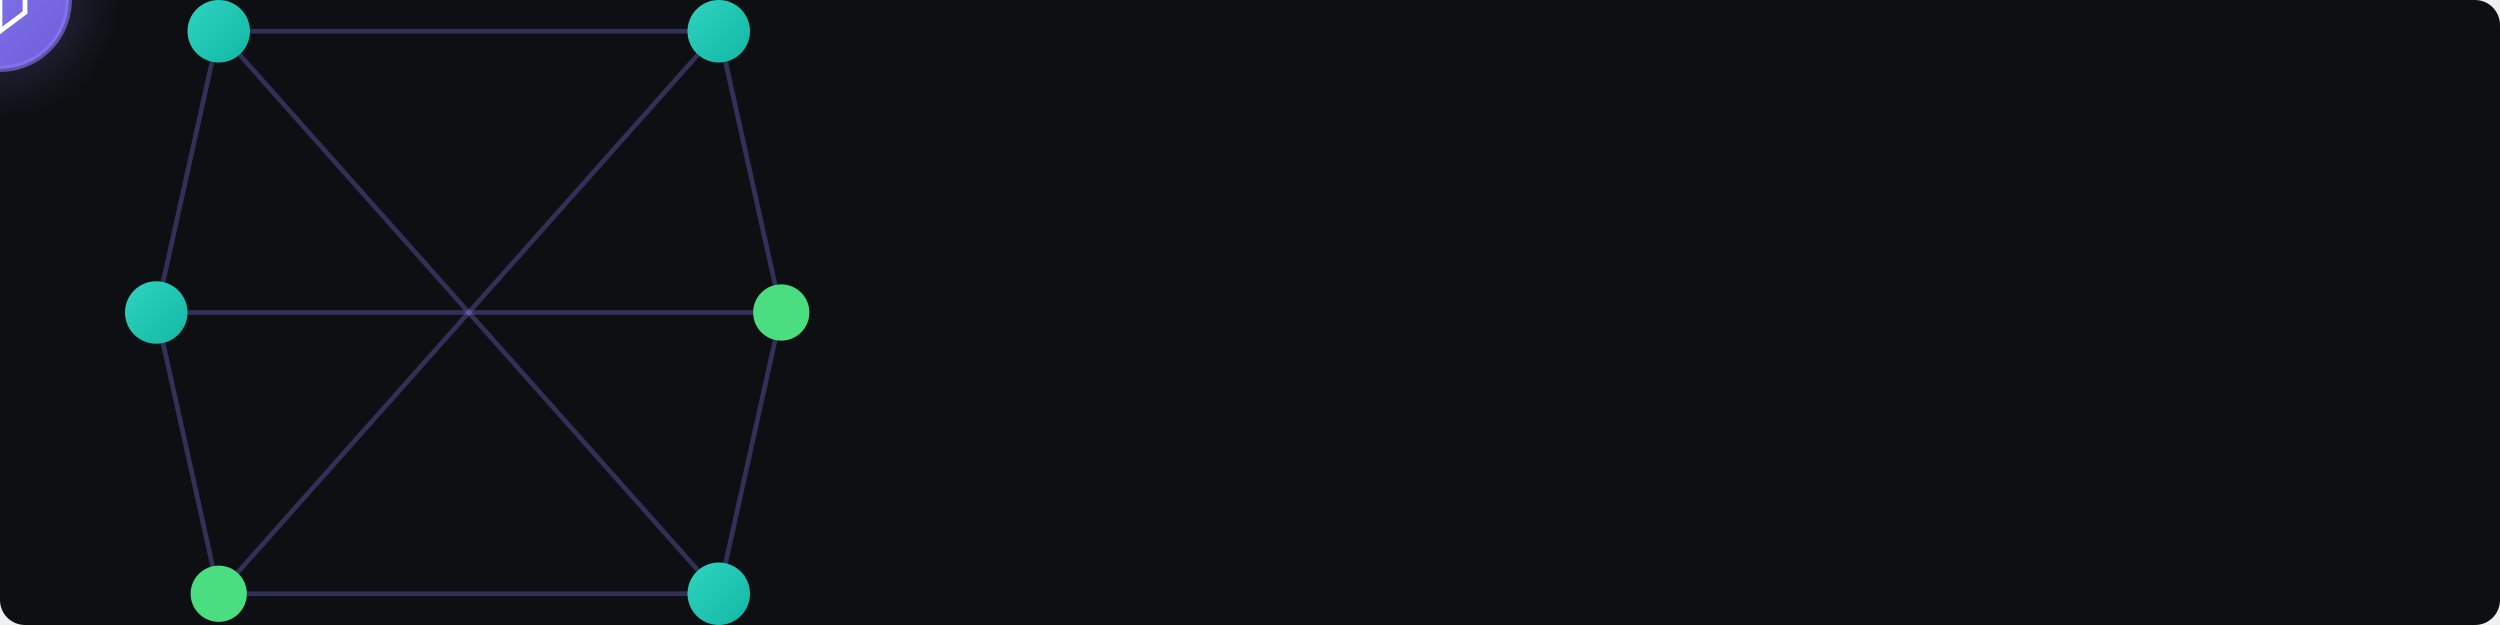
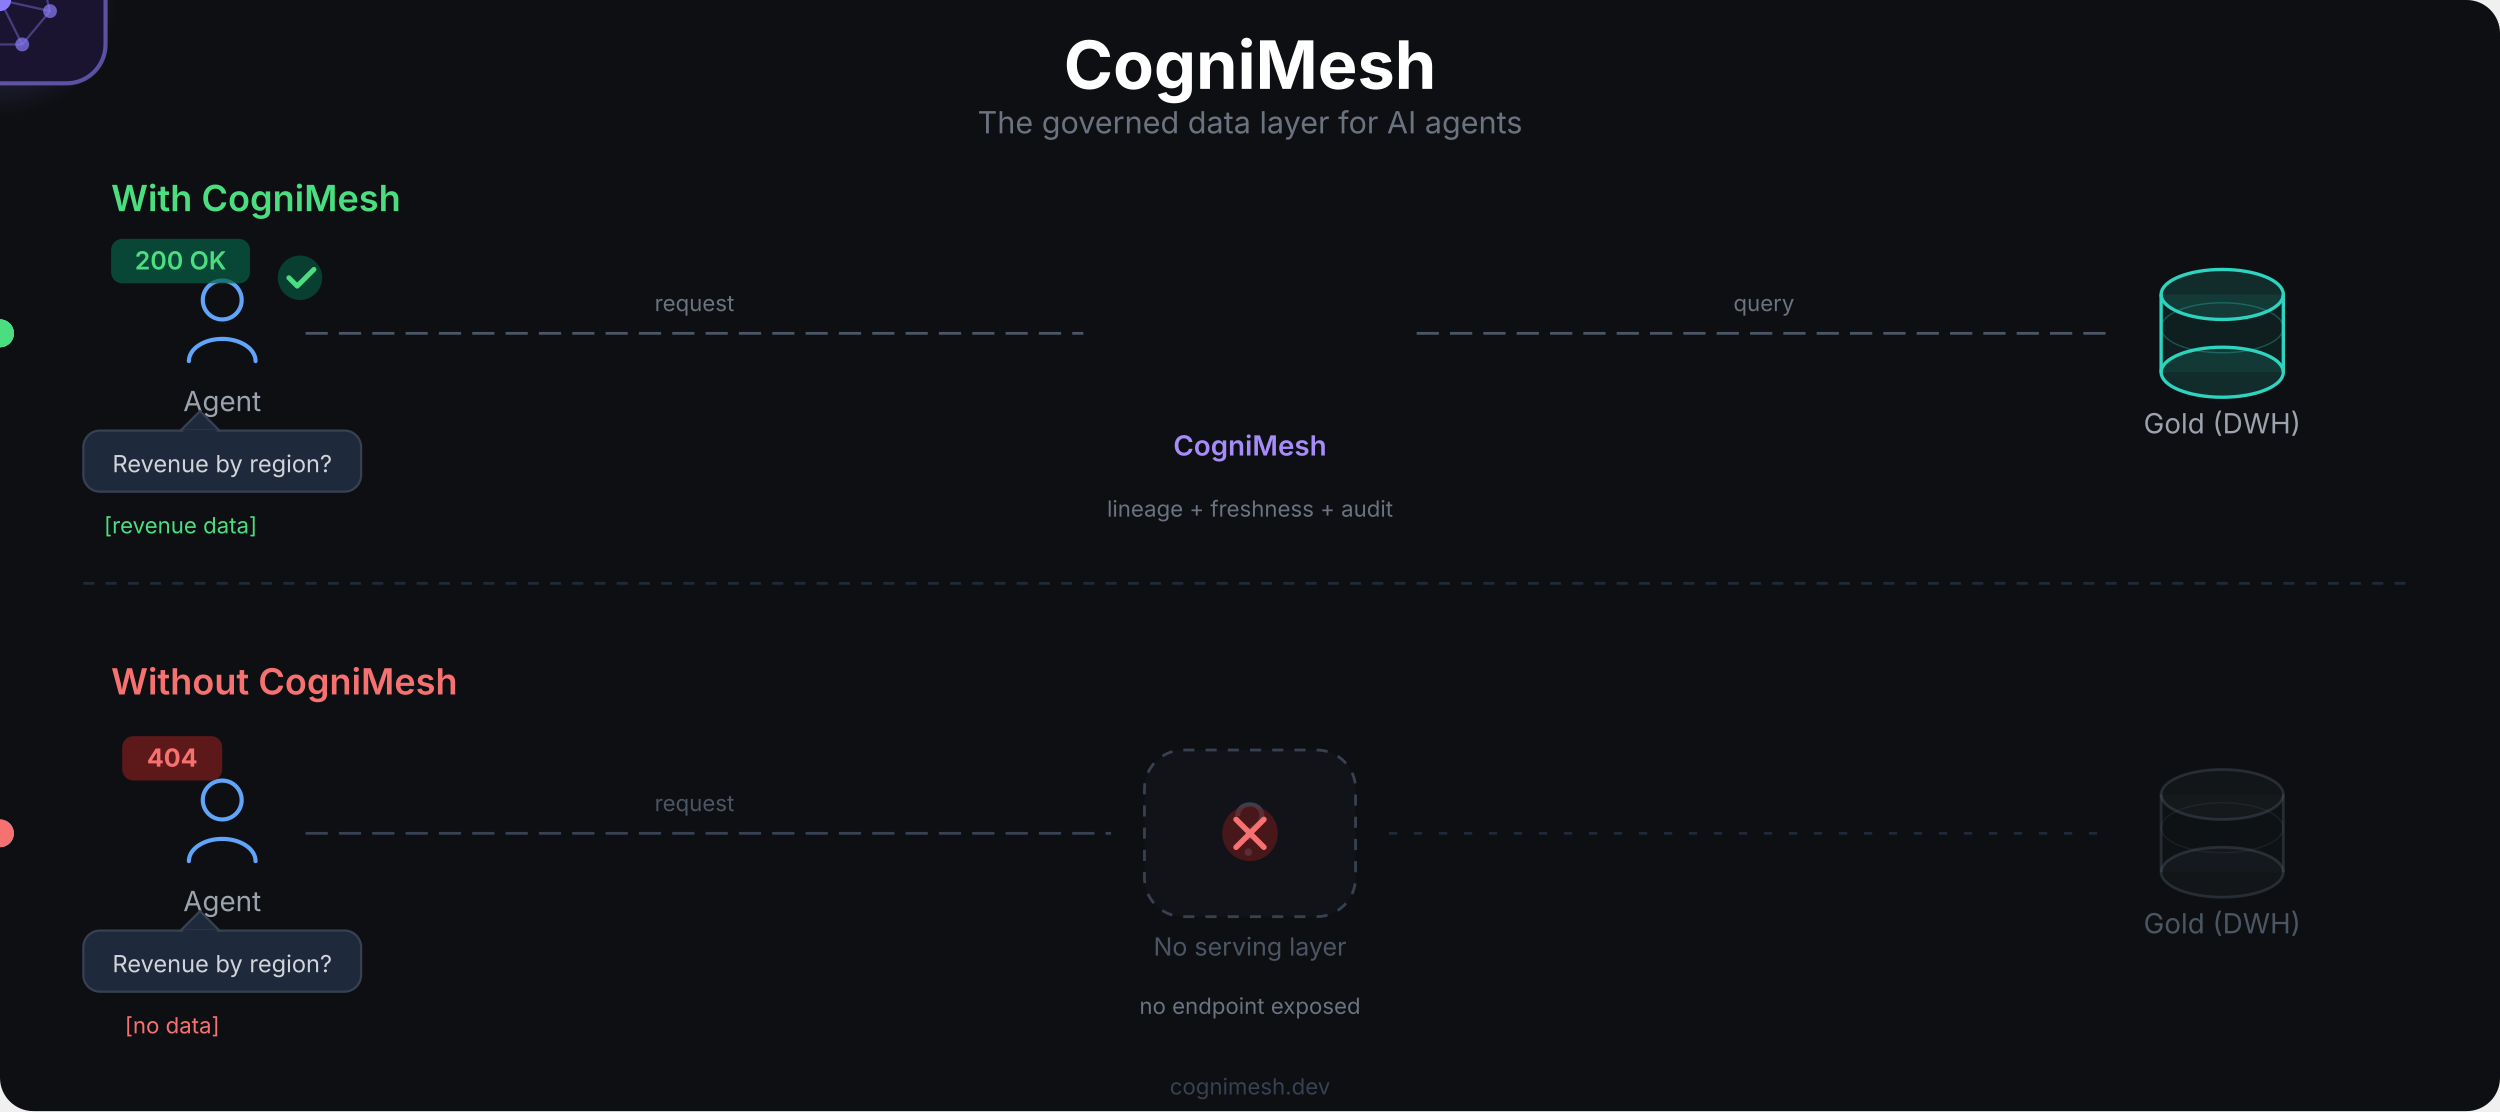
- <svg xmlns="http://www.w3.org/2000/svg" viewBox="0 0 800 200" width="800" height="200">
+ <svg xmlns="http://www.w3.org/2000/svg" viewBox="0 0 900 400" width="900" height="400">
  <defs>
    <linearGradient id="gw" x1="0%" y1="0%" x2="100%" y2="100%">
      <stop offset="0%" stop-color="#8b7cf8" />
      <stop offset="100%" stop-color="#6d5fd6" />
    </linearGradient>
    <linearGradient id="gt" x1="0%" y1="0%" x2="100%" y2="100%">
      <stop offset="0%" stop-color="#2dd4bf" />
      <stop offset="100%" stop-color="#14b8a6" />
    </linearGradient>
-     <radialGradient id="glow" cx="50%" cy="50%" r="50%">
-       <stop offset="0%" stop-color="#8b7cf8" stop-opacity="0.3" />
+     <radialGradient id="glowPurple" cx="50%" cy="50%" r="50%">
+       <stop offset="0%" stop-color="#8b7cf8" stop-opacity="0.4" />
      <stop offset="100%" stop-color="#8b7cf8" stop-opacity="0" />
    </radialGradient>
    <style>
-       /* Center node pulse */
-       @keyframes centerPulse {
-         0% { transform: translate(150px, 100px) scale(1); }
-         50% { transform: translate(150px, 100px) scale(1.08); }
-         100% { transform: translate(150px, 100px) scale(1); }
-       }
-       .center-node {
+       /* ============================================
+          TOP ROW — "With CogniMesh" animations
+          ============================================ */
+ 
+       /* Request dot: Agent (80) → CogniMesh (450) → DB (800)
+          Then response dot: DB (800) → CogniMesh (450) → Agent (80)
+          6s total cycle */
+ 
+       /* Phase 1: Blue request dot travels Agent → CogniMesh (0-1s) */
+       @keyframes topRequestOut {
+         0%   { transform: translateX(80px); opacity: 0; }
+         3%   { opacity: 1; }
+         50%  { transform: translateX(450px); opacity: 1; }
+         51%  { opacity: 0; }
+         100% { opacity: 0; transform: translateX(450px); }
+       }
+       .top-req-dot-1 {
+         animation: topRequestOut 2s ease-in-out infinite;
+         animation-delay: 0s;
+       }
+ 
+       /* Phase 2: Teal dot travels CogniMesh → DB (1-2s) */
+       @keyframes topRequestThrough {
+         0%   { transform: translateX(450px); opacity: 0; }
+         3%   { opacity: 1; }
+         50%  { transform: translateX(800px); opacity: 1; }
+         51%  { opacity: 0; }
+         100% { opacity: 0; transform: translateX(800px); }
+       }
+       .top-req-dot-2 {
+         animation: topRequestThrough 2s ease-in-out infinite;
+         animation-delay: 1s;
+       }
+ 
+       /* Phase 3: Green response dot travels DB → CogniMesh (2-3s) */
+       @keyframes topResponseBack1 {
+         0%   { transform: translateX(800px); opacity: 0; }
+         3%   { opacity: 1; }
+         50%  { transform: translateX(450px); opacity: 1; }
+         51%  { opacity: 0; }
+         100% { opacity: 0; transform: translateX(450px); }
+       }
+       .top-resp-dot-1 {
+         animation: topResponseBack1 2s ease-in-out infinite;
+         animation-delay: 2s;
+       }
+ 
+       /* Phase 4: Green response dot travels CogniMesh → Agent (3-4s) */
+       @keyframes topResponseBack2 {
+         0%   { transform: translateX(450px); opacity: 0; }
+         3%   { opacity: 1; }
+         50%  { transform: translateX(80px); opacity: 1; }
+         51%  { opacity: 0; }
+         100% { opacity: 0; transform: translateX(80px); }
+       }
+       .top-resp-dot-2 {
+         animation: topResponseBack2 2s ease-in-out infinite;
+         animation-delay: 3s;
+       }
+ 
+       /* Success label "200 OK" fade in at 3-4s, hold, fade out */
+       @keyframes topSuccessLabel {
+         0%   { opacity: 0; }
+         50%  { opacity: 0; }
+         58%  { opacity: 1; }
+         83%  { opacity: 1; }
+         100% { opacity: 0; }
+       }
+       .top-success-label {
+         animation: topSuccessLabel 6s ease-in-out infinite;
+       }
+ 
+       /* Lineage label fade in at 3-4s */
+       @keyframes topLineageLabel {
+         0%   { opacity: 0; }
+         50%  { opacity: 0; }
+         58%  { opacity: 0.7; }
+         83%  { opacity: 0.7; }
+         100% { opacity: 0; }
+       }
+       .top-lineage-label {
+         animation: topLineageLabel 6s ease-in-out infinite;
+       }
+ 
+       /* CogniMesh hub pulse when request passes through (1-2s) */
+       @keyframes hubPulse {
+         0%   { transform: translate(450px, 120px) scale(1); }
+         12%  { transform: translate(450px, 120px) scale(1); }
+         20%  { transform: translate(450px, 120px) scale(1.08); }
+         30%  { transform: translate(450px, 120px) scale(1); }
+         45%  { transform: translate(450px, 120px) scale(1.06); }
+         55%  { transform: translate(450px, 120px) scale(1); }
+         100% { transform: translate(450px, 120px) scale(1); }
+       }
+       .hub-group {
        transform-origin: 0 0;
-         animation: centerPulse 2s ease-in-out infinite;
-       }
- 
-       /* Center glow pulse */
-       @keyframes glowPulse {
-         0% { opacity: 0.4; transform: translate(150px, 100px) scale(1); }
-         50% { opacity: 0.7; transform: translate(150px, 100px) scale(1.15); }
-         100% { opacity: 0.4; transform: translate(150px, 100px) scale(1); }
-       }
-       .center-glow {
-         transform-origin: 0 0;
-         animation: glowPulse 2s ease-in-out infinite;
-       }
- 
-       /* Data pulse dot animations — outer nodes to center (150,100) */
- 
-       /* Node 1: top-left (70, 10) → center */
-       @keyframes dot1 {
-         0% { transform: translate(70px, 10px); opacity: 0; }
-         8% { opacity: 1; }
-         85% { opacity: 1; }
-         100% { transform: translate(150px, 100px); opacity: 0; }
-       }
- 
-       /* Node 2: top-right (230, 10) → center */
-       @keyframes dot2 {
-         0% { transform: translate(230px, 10px); opacity: 0; }
-         8% { opacity: 1; }
-         85% { opacity: 1; }
-         100% { transform: translate(150px, 100px); opacity: 0; }
-       }
- 
-       /* Node 3: right (250, 100) → center */
-       @keyframes dot3 {
-         0% { transform: translate(250px, 100px); opacity: 0; }
-         8% { opacity: 1; }
-         85% { opacity: 1; }
-         100% { transform: translate(150px, 100px); opacity: 0; }
-       }
- 
-       /* Node 4: bottom-right (230, 190) → center */
-       @keyframes dot4 {
-         0% { transform: translate(230px, 190px); opacity: 0; }
-         8% { opacity: 1; }
-         85% { opacity: 1; }
-         100% { transform: translate(150px, 100px); opacity: 0; }
-       }
- 
-       /* Node 5: bottom-left (70, 190) → center */
-       @keyframes dot5 {
-         0% { transform: translate(70px, 190px); opacity: 0; }
-         8% { opacity: 1; }
-         85% { opacity: 1; }
-         100% { transform: translate(150px, 100px); opacity: 0; }
-       }
- 
-       /* Node 6: left (50, 100) → center */
-       @keyframes dot6 {
-         0% { transform: translate(50px, 100px); opacity: 0; }
-         8% { opacity: 1; }
-         85% { opacity: 1; }
-         100% { transform: translate(150px, 100px); opacity: 0; }
-       }
- 
-       .dot1 { animation: dot1 3s ease-in-out infinite; animation-delay: 0s; }
-       .dot2 { animation: dot2 3s ease-in-out infinite; animation-delay: 0.7s; }
-       .dot3 { animation: dot3 3s ease-in-out infinite; animation-delay: 1.4s; }
-       .dot4 { animation: dot4 3s ease-in-out infinite; animation-delay: 2.1s; }
-       .dot5 { animation: dot5 3s ease-in-out infinite; animation-delay: 0.5s; }
-       .dot6 { animation: dot6 3s ease-in-out infinite; animation-delay: 1.8s; }
- 
-       /* Text fade-in */
-       @keyframes fadeIn {
-         0% { opacity: 0; }
-         100% { opacity: 1; }
-       }
-       .text-group {
-         animation: fadeIn 1.5s ease-out forwards;
+         animation: hubPulse 6s ease-in-out infinite;
+       }
+ 
+       /* Hub glow pulse */
+       @keyframes hubGlowPulse {
+         0%   { opacity: 0.3; }
+         15%  { opacity: 0.3; }
+         22%  { opacity: 0.8; }
+         35%  { opacity: 0.3; }
+         100% { opacity: 0.3; }
+       }
+       .hub-glow {
+         animation: hubGlowPulse 6s ease-in-out infinite;
+       }
+ 
+       /* Green checkmark fade */
+       @keyframes checkFade {
+         0%   { opacity: 0; }
+         55%  { opacity: 0; }
+         62%  { opacity: 1; }
+         83%  { opacity: 1; }
+         100% { opacity: 0; }
+       }
+       .top-check {
+         animation: checkFade 6s ease-in-out infinite;
+       }
+ 
+       /* ============================================
+          BOTTOM ROW — "Without CogniMesh" animations
+          ============================================ */
+ 
+       /* Request dot: Agent (80) → gap (450), turns red, bounces back */
+       @keyframes botRequestOut {
+         0%   { transform: translateX(80px); opacity: 0; }
+         3%   { opacity: 1; }
+         50%  { transform: translateX(420px); opacity: 1; }
+         51%  { opacity: 0; }
+         100% { opacity: 0; transform: translateX(420px); }
+       }
+       .bot-req-dot {
+         animation: botRequestOut 2s ease-in-out infinite;
+         animation-delay: 0.3s;
+       }
+ 
+       /* Red bounce dot: reaches gap, turns red, bounces back */
+       @keyframes botBounce {
+         0%   { transform: translateX(420px); opacity: 0; }
+         5%   { opacity: 1; }
+         15%  { transform: translateX(440px); }
+         50%  { transform: translateX(420px); opacity: 1; }
+         100% { transform: translateX(80px); opacity: 0.3; }
+       }
+       .bot-bounce-dot {
+         animation: botBounce 2.5s ease-in-out infinite;
+         animation-delay: 2.3s;
+       }
+ 
+       /* Red X at gap */
+       @keyframes redXFade {
+         0%   { opacity: 0; }
+         35%  { opacity: 0; }
+         42%  { opacity: 1; }
+         70%  { opacity: 1; }
+         85%  { opacity: 0; }
+         100% { opacity: 0; }
+       }
+       .bot-red-x {
+         animation: redXFade 6s ease-in-out infinite;
+         animation-delay: 0.3s;
+       }
+ 
+       /* "404" label fade */
+       @keyframes bot404Label {
+         0%   { opacity: 0; }
+         55%  { opacity: 0; }
+         62%  { opacity: 1; }
+         83%  { opacity: 1; }
+         100% { opacity: 0; }
+       }
+       .bot-404-label {
+         animation: bot404Label 6s ease-in-out infinite;
+         animation-delay: 0.3s;
+       }
+ 
+       /* "no endpoint" label */
+       .bot-noep-label {
+         animation: bot404Label 6s ease-in-out infinite;
+         animation-delay: 0.3s;
+       }
+ 
+       /* Agent speech bubble subtle pulse */
+       @keyframes bubblePulse {
+         0%   { opacity: 0.85; }
+         50%  { opacity: 1; }
+         100% { opacity: 0.85; }
+       }
+       .speech-bubble {
+         animation: bubblePulse 3s ease-in-out infinite;
+       }
+ 
+       /* Dashed line drawing for top row */
+       @keyframes dashFlow {
+         0%   { stroke-dashoffset: 20; }
+         100% { stroke-dashoffset: 0; }
+       }
+       .flow-line-top {
+         stroke-dasharray: 8 4;
+         animation: dashFlow 1.5s linear infinite;
+       }
+       .flow-line-bot {
+         stroke-dasharray: 8 4;
+         animation: dashFlow 2s linear infinite;
      }
    </style>
  </defs>
-   <rect width="800" height="200" fill="#0d0f12" rx="8" />
-   <g stroke="#8b7cf8" stroke-width="1.5" stroke-opacity="0.3">
-     <line x1="150" y1="100" x2="70" y2="10" />
-     <line x1="150" y1="100" x2="230" y2="10" />
-     <line x1="150" y1="100" x2="250" y2="100" />
-     <line x1="150" y1="100" x2="230" y2="190" />
-     <line x1="150" y1="100" x2="70" y2="190" />
-     <line x1="150" y1="100" x2="50" y2="100" />
-     <line x1="70" y1="10" x2="230" y2="10" />
-     <line x1="230" y1="10" x2="250" y2="100" />
-     <line x1="250" y1="100" x2="230" y2="190" />
-     <line x1="230" y1="190" x2="70" y2="190" />
-     <line x1="70" y1="190" x2="50" y2="100" />
-     <line x1="50" y1="100" x2="70" y2="10" />
-   </g>
-   <circle cx="70" cy="10" r="10" fill="url(#gt)" />
-   <circle cx="230" cy="10" r="10" fill="url(#gt)" />
-   <circle cx="250" cy="100" r="9" fill="#4ade80" />
-   <circle cx="230" cy="190" r="10" fill="url(#gt)" />
-   <circle cx="70" cy="190" r="9" fill="#4ade80" />
-   <circle cx="50" cy="100" r="10" fill="url(#gt)" />
-   <circle cx="0" cy="0" r="38" fill="url(#glow)" class="center-glow" />
-   <circle cx="0" cy="0" r="22" fill="url(#gw)" stroke="#8b7cf8" stroke-width="2" stroke-opacity="0.6" class="center-node" />
-   <g class="center-node" stroke="white" stroke-width="1.5" fill="none" stroke-linecap="round">
-     <path d="M-8 -4 L0 -10 L8 -4" />
-     <path d="M-8 4 L0 10 L8 4" />
-     <path d="M-8 -4 L-8 4" />
-     <path d="M8 -4 L8 4" />
-     <path d="M0 -10 L0 10" />
-   </g>
-   <circle cx="0" cy="0" r="3.5" fill="#2dd4bf" opacity="0" class="dot1" />
-   <circle cx="0" cy="0" r="3" fill="#4ade80" opacity="0" class="dot2" />
-   <circle cx="0" cy="0" r="3.5" fill="#fbbf24" opacity="0" class="dot3" />
-   <circle cx="0" cy="0" r="3" fill="#2dd4bf" opacity="0" class="dot4" />
-   <circle cx="0" cy="0" r="3.5" fill="#fbbf24" opacity="0" class="dot5" />
-   <circle cx="0" cy="0" r="3" fill="#4ade80" opacity="0" class="dot6" />
-   <g class="text-group" opacity="0">
-     <text x="320" y="92" font-family="system-ui, -apple-system, 'Segoe UI', sans-serif" font-size="42" font-weight="700" fill="white">CogniMesh</text>
-     <text x="320" y="115" font-family="system-ui, -apple-system, 'Segoe UI', sans-serif" font-size="14" fill="#9ca3af">The governed data layer for AI agents</text>
-   </g>
+   <rect width="900" height="400" fill="#0d0f12" rx="12" />
+   <text x="450" y="32" font-family="system-ui, -apple-system, sans-serif" font-size="24" font-weight="700" fill="white" text-anchor="middle">CogniMesh</text>
+   <text x="450" y="48" font-family="system-ui, -apple-system, sans-serif" font-size="11" fill="#6b7280" text-anchor="middle">The governed data layer for AI agents</text>
+   <line x1="30" y1="210" x2="870" y2="210" stroke="#1f2937" stroke-width="1" stroke-dasharray="4 4" />
+   <text x="40" y="76" font-family="system-ui, -apple-system, sans-serif" font-size="13" font-weight="600" fill="#4ade80">With CogniMesh</text>
+   <circle cx="80" cy="108" r="7" fill="none" stroke="#60a5fa" stroke-width="1.5" />
+   <path d="M68,130 a12,8 0 0,1 24,0" fill="none" stroke="#60a5fa" stroke-width="1.5" stroke-linecap="round" />
+   <text x="80" y="148" font-family="system-ui, -apple-system, sans-serif" font-size="10" fill="#9ca3af" text-anchor="middle">Agent</text>
+   <g class="speech-bubble">
+     <rect x="30" y="155" width="100" height="22" rx="6" fill="#1e293b" stroke="#374151" stroke-width="0.8" />
+     <polygon points="65,155 72,148 79,155" fill="#1e293b" stroke="#374151" stroke-width="0.8" />
+     <line x1="66" y1="155.5" x2="78" y2="155.5" stroke="#1e293b" stroke-width="1.5" />
+     <text x="80" y="170" font-family="system-ui, -apple-system, sans-serif" font-size="8.5" fill="#d1d5db" text-anchor="middle">Revenue by region?</text>
+   </g>
+   <line x1="110" y1="120" x2="390" y2="120" stroke="#4b5563" stroke-width="1" class="flow-line-top" />
+   <line x1="510" y1="120" x2="760" y2="120" stroke="#4b5563" stroke-width="1" class="flow-line-top" />
+   <text x="250" y="112" font-family="system-ui, -apple-system, sans-serif" font-size="8" fill="#6b7280" text-anchor="middle">request</text>
+   <text x="635" y="112" font-family="system-ui, -apple-system, sans-serif" font-size="8" fill="#6b7280" text-anchor="middle">query</text>
+   <g class="hub-group">
+     <circle cx="0" cy="0" r="42" fill="url(#glowPurple)" class="hub-glow" />
+     <rect x="-38" y="-30" width="76" height="60" rx="14" fill="#1a1430" stroke="#8b7cf8" stroke-width="1.5" stroke-opacity="0.6" />
+     <circle cx="0" cy="0" r="4" fill="#8b7cf8" />
+     <circle cx="-14" cy="-12" r="2.5" fill="#8b7cf8" fill-opacity="0.7" />
+     <circle cx="14" cy="-12" r="2.5" fill="#8b7cf8" fill-opacity="0.7" />
+     <circle cx="-18" cy="4" r="2.5" fill="#8b7cf8" fill-opacity="0.7" />
+     <circle cx="18" cy="4" r="2.5" fill="#8b7cf8" fill-opacity="0.7" />
+     <circle cx="-8" cy="16" r="2.5" fill="#8b7cf8" fill-opacity="0.7" />
+     <circle cx="8" cy="16" r="2.5" fill="#8b7cf8" fill-opacity="0.7" />
+     <g stroke="#8b7cf8" stroke-width="0.8" stroke-opacity="0.4">
+       <line x1="0" y1="0" x2="-14" y2="-12" />
+       <line x1="0" y1="0" x2="14" y2="-12" />
+       <line x1="0" y1="0" x2="-18" y2="4" />
+       <line x1="0" y1="0" x2="18" y2="4" />
+       <line x1="0" y1="0" x2="-8" y2="16" />
+       <line x1="0" y1="0" x2="8" y2="16" />
+       <line x1="-14" y1="-12" x2="14" y2="-12" />
+       <line x1="14" y1="-12" x2="18" y2="4" />
+       <line x1="18" y1="4" x2="8" y2="16" />
+       <line x1="8" y1="16" x2="-8" y2="16" />
+       <line x1="-8" y1="16" x2="-18" y2="4" />
+       <line x1="-18" y1="4" x2="-14" y2="-12" />
+     </g>
+   </g>
+   <text x="450" y="164" font-family="system-ui, -apple-system, sans-serif" font-size="10" fill="#a78bfa" text-anchor="middle" font-weight="600">CogniMesh</text>
+   <ellipse cx="800" cy="106" rx="22" ry="9" fill="#2dd4bf" fill-opacity="0.15" stroke="#2dd4bf" stroke-width="1.2" />
+   <rect x="778" y="106" width="44" height="28" fill="#2dd4bf" fill-opacity="0.08" stroke="none" />
+   <ellipse cx="800" cy="134" rx="22" ry="9" fill="#2dd4bf" fill-opacity="0.15" stroke="#2dd4bf" stroke-width="1.2" />
+   <line x1="778" y1="106" x2="778" y2="134" stroke="#2dd4bf" stroke-width="1.2" />
+   <line x1="822" y1="106" x2="822" y2="134" stroke="#2dd4bf" stroke-width="1.2" />
+   <ellipse cx="800" cy="118" rx="22" ry="9" fill="none" stroke="#2dd4bf" stroke-width="0.5" stroke-opacity="0.3" />
+   <text x="800" y="156" font-family="system-ui, -apple-system, sans-serif" font-size="10" fill="#9ca3af" text-anchor="middle">Gold (DWH)</text>
+   <circle cx="0" cy="120" r="5" fill="#60a5fa" class="top-req-dot-1" />
+   <circle cx="0" cy="120" r="5" fill="#2dd4bf" class="top-req-dot-2" />
+   <circle cx="0" cy="120" r="5" fill="#4ade80" class="top-resp-dot-1" />
+   <circle cx="0" cy="120" r="5" fill="#4ade80" class="top-resp-dot-2" />
+   <g class="top-success-label">
+     <rect x="40" y="86" width="50" height="16" rx="4" fill="#065f46" fill-opacity="0.7" />
+     <text x="65" y="97" font-family="system-ui, -apple-system, sans-serif" font-size="9" fill="#4ade80" text-anchor="middle" font-weight="600">200 OK</text>
+   </g>
+   <g class="top-check">
+     <circle cx="108" cy="100" r="8" fill="#065f46" fill-opacity="0.6" />
+     <path d="M104,100 L107,103 L113,97" fill="none" stroke="#4ade80" stroke-width="1.8" stroke-linecap="round" stroke-linejoin="round" />
+   </g>
+   <text x="450" y="186" font-family="system-ui, -apple-system, sans-serif" font-size="8" fill="#6b7280" text-anchor="middle" class="top-lineage-label">lineage + freshness + audit</text>
+   <g class="top-success-label">
+     <text x="65" y="192" font-family="system-ui, -apple-system, sans-serif" font-size="8" fill="#4ade80" text-anchor="middle">[revenue data]</text>
+   </g>
+   <text x="40" y="250" font-family="system-ui, -apple-system, sans-serif" font-size="13" font-weight="600" fill="#f87171">Without CogniMesh</text>
+   <circle cx="80" cy="288" r="7" fill="none" stroke="#60a5fa" stroke-width="1.5" />
+   <path d="M68,310 a12,8 0 0,1 24,0" fill="none" stroke="#60a5fa" stroke-width="1.5" stroke-linecap="round" />
+   <text x="80" y="328" font-family="system-ui, -apple-system, sans-serif" font-size="10" fill="#9ca3af" text-anchor="middle">Agent</text>
+   <g class="speech-bubble" style="animation-delay: 0.5s">
+     <rect x="30" y="335" width="100" height="22" rx="6" fill="#1e293b" stroke="#374151" stroke-width="0.8" />
+     <polygon points="65,335 72,328 79,335" fill="#1e293b" stroke="#374151" stroke-width="0.8" />
+     <line x1="66" y1="335.5" x2="78" y2="335.5" stroke="#1e293b" stroke-width="1.5" />
+     <text x="80" y="350" font-family="system-ui, -apple-system, sans-serif" font-size="8.5" fill="#d1d5db" text-anchor="middle">Revenue by region?</text>
+   </g>
+   <line x1="110" y1="300" x2="400" y2="300" stroke="#374151" stroke-width="1" class="flow-line-bot" />
+   <line x1="500" y1="300" x2="760" y2="300" stroke="#1f2937" stroke-width="1" stroke-dasharray="3 6" />
+   <text x="250" y="292" font-family="system-ui, -apple-system, sans-serif" font-size="8" fill="#4b5563" text-anchor="middle">request</text>
+   <rect x="412" y="270" width="76" height="60" rx="14" fill="#111318" stroke="#374151" stroke-width="1" stroke-dasharray="4 4" />
+   <text x="450" y="308" font-family="system-ui, -apple-system, sans-serif" font-size="26" fill="#374151" text-anchor="middle" font-weight="300">?</text>
+   <text x="450" y="344" font-family="system-ui, -apple-system, sans-serif" font-size="9" fill="#4b5563" text-anchor="middle">No serving layer</text>
+   <ellipse cx="800" cy="286" rx="22" ry="9" fill="#4b5563" fill-opacity="0.1" stroke="#4b5563" stroke-width="1" stroke-opacity="0.4" />
+   <rect x="778" y="286" width="44" height="28" fill="#4b5563" fill-opacity="0.05" stroke="none" />
+   <ellipse cx="800" cy="314" rx="22" ry="9" fill="#4b5563" fill-opacity="0.1" stroke="#4b5563" stroke-width="1" stroke-opacity="0.4" />
+   <line x1="778" y1="286" x2="778" y2="314" stroke="#4b5563" stroke-width="1" stroke-opacity="0.4" />
+   <line x1="822" y1="286" x2="822" y2="314" stroke="#4b5563" stroke-width="1" stroke-opacity="0.4" />
+   <ellipse cx="800" cy="298" rx="22" ry="9" fill="none" stroke="#4b5563" stroke-width="0.5" stroke-opacity="0.2" />
+   <text x="800" y="336" font-family="system-ui, -apple-system, sans-serif" font-size="10" fill="#4b5563" text-anchor="middle">Gold (DWH)</text>
+   <circle cx="0" cy="300" r="5" fill="#60a5fa" class="bot-req-dot" />
+   <circle cx="0" cy="300" r="5" fill="#f87171" class="bot-bounce-dot" />
+   <g class="bot-red-x">
+     <circle cx="450" cy="300" r="10" fill="#7f1d1d" fill-opacity="0.5" />
+     <path d="M445,295 L455,305" stroke="#f87171" stroke-width="2" stroke-linecap="round" />
+     <path d="M455,295 L445,305" stroke="#f87171" stroke-width="2" stroke-linecap="round" />
+   </g>
+   <g class="bot-404-label">
+     <rect x="44" y="265" width="36" height="16" rx="4" fill="#7f1d1d" fill-opacity="0.7" />
+     <text x="62" y="276" font-family="system-ui, -apple-system, sans-serif" font-size="9" fill="#f87171" text-anchor="middle" font-weight="700">404</text>
+   </g>
+   <text x="450" y="365" font-family="system-ui, -apple-system, sans-serif" font-size="8" fill="#6b7280" text-anchor="middle" class="bot-noep-label">no endpoint exposed</text>
+   <g class="bot-404-label">
+     <text x="62" y="372" font-family="system-ui, -apple-system, sans-serif" font-size="8" fill="#f87171" text-anchor="middle">[no data]</text>
+   </g>
+   <text x="450" y="394" font-family="system-ui, -apple-system, sans-serif" font-size="8" fill="#374151" text-anchor="middle">cognimesh.dev</text>
</svg>
